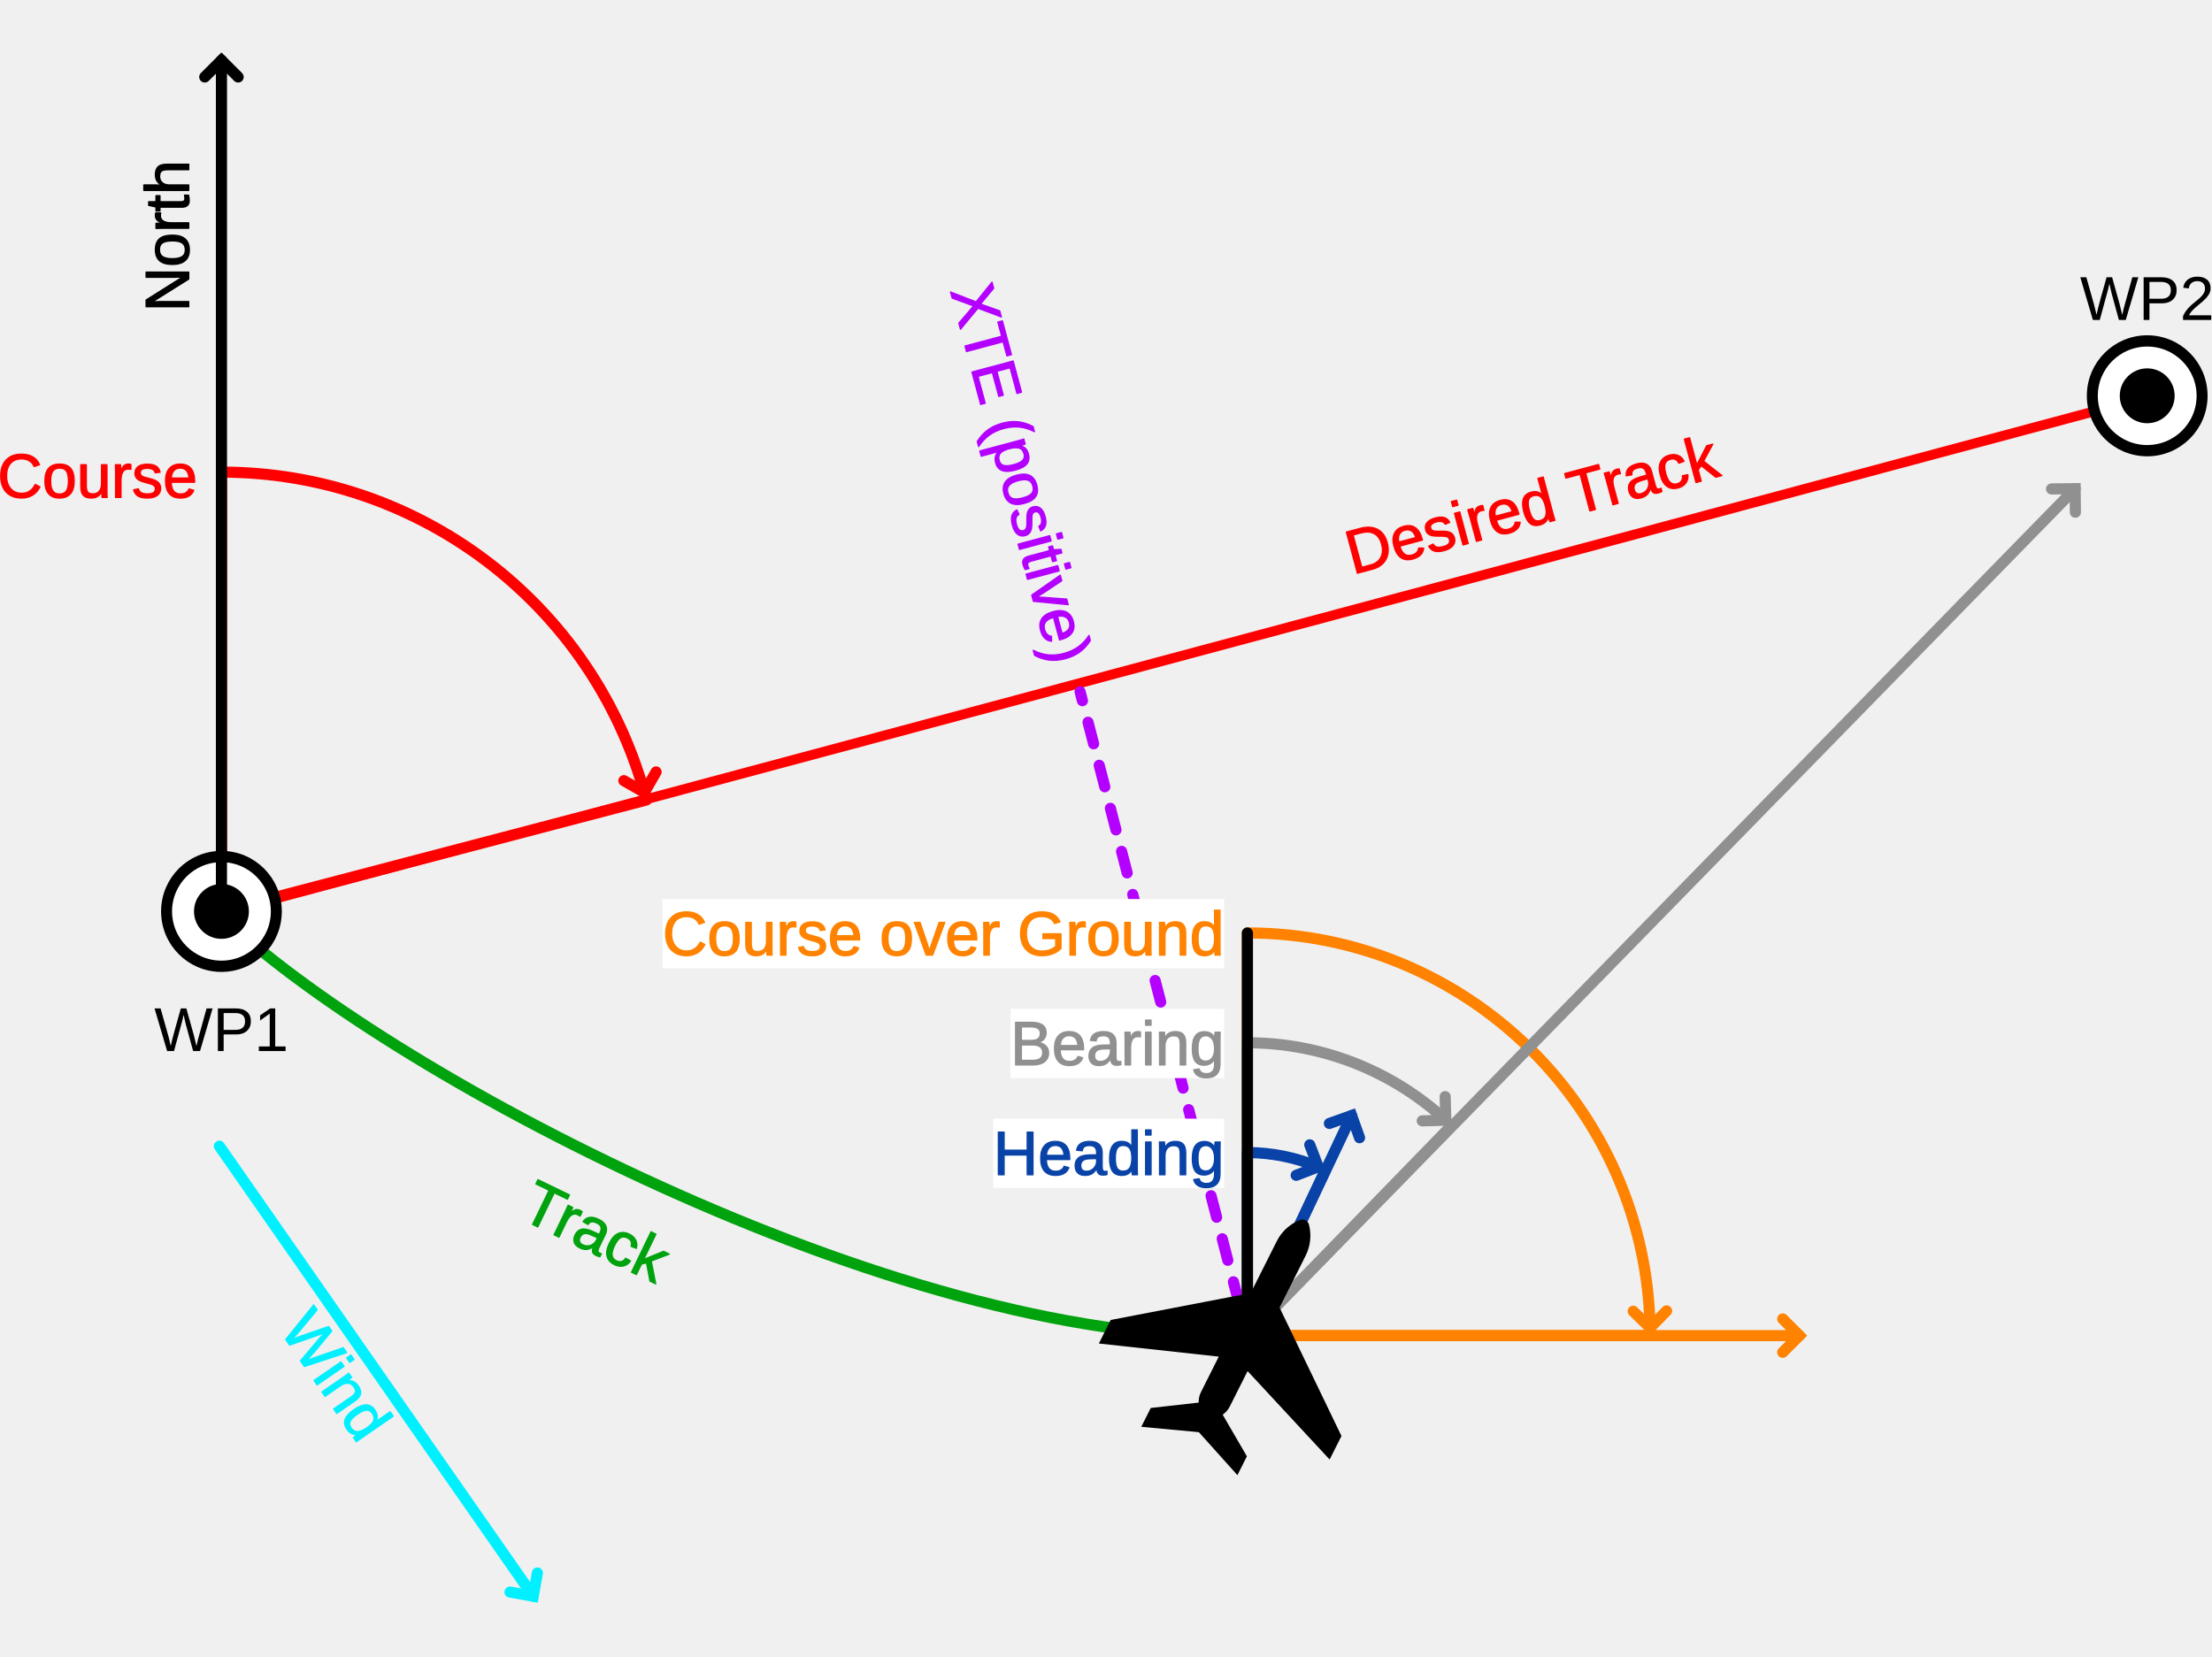
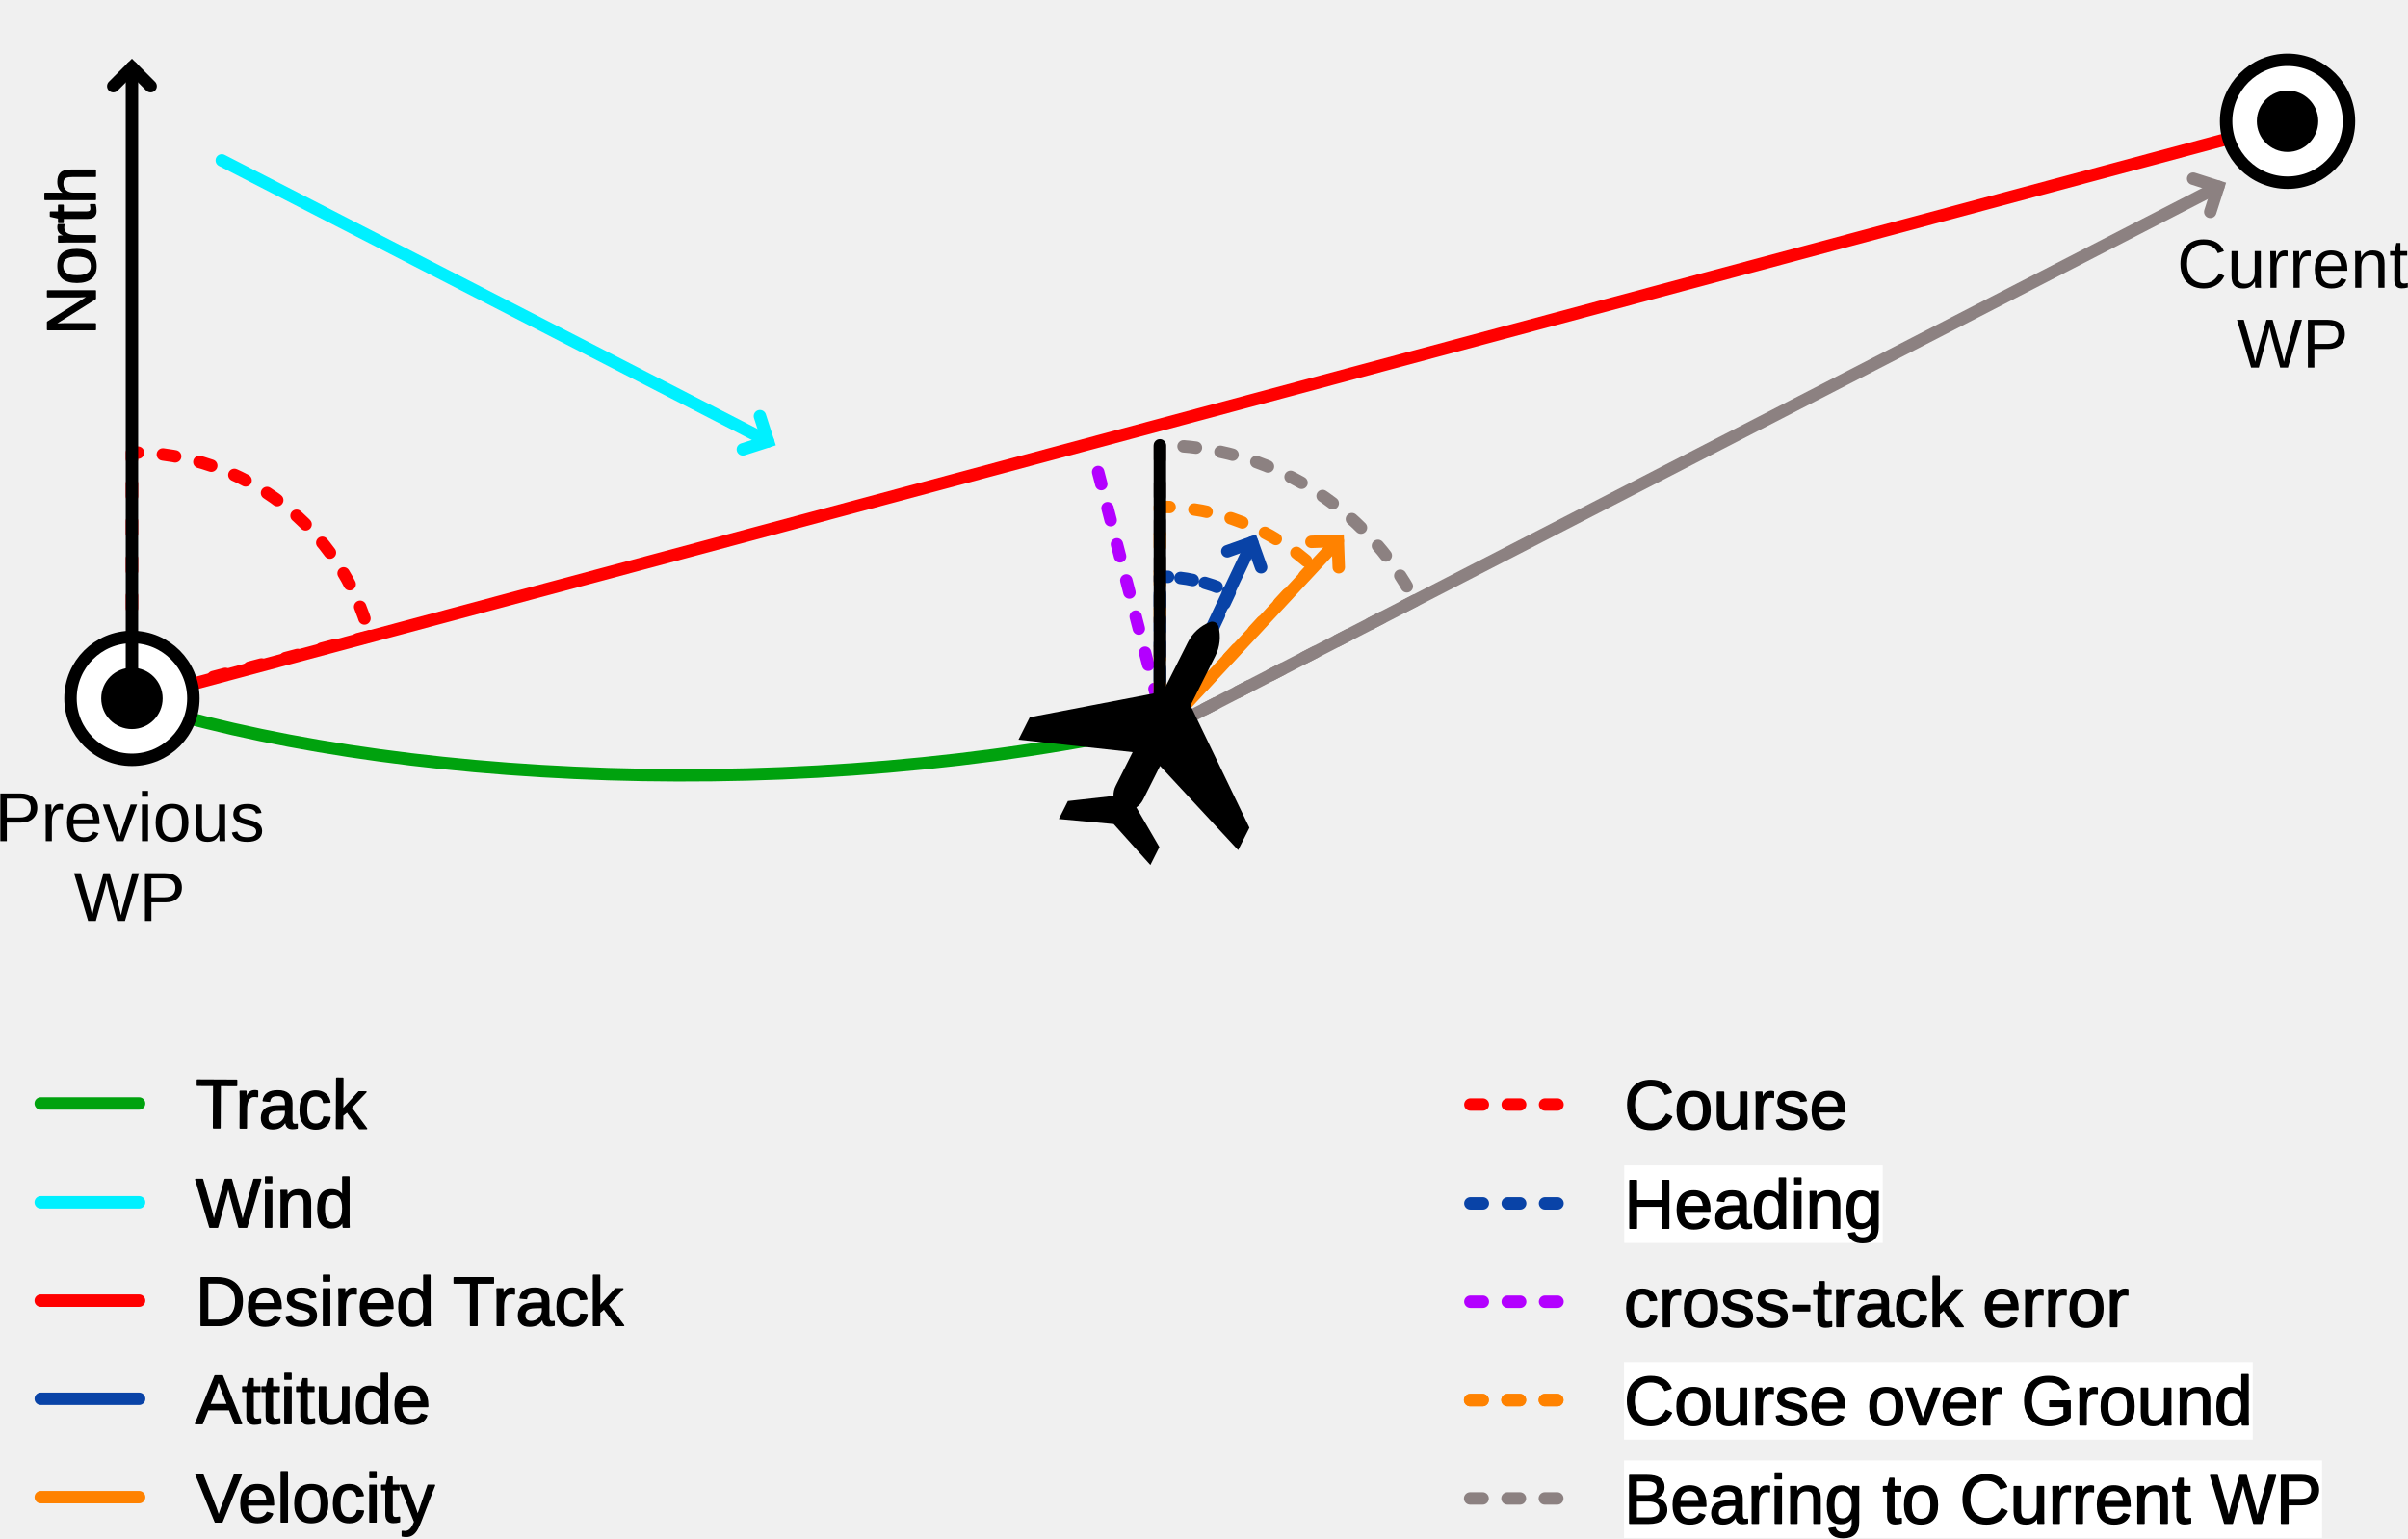
- <svg xmlns="http://www.w3.org/2000/svg" width="100%" height="100%" viewBox="0 0 1784 1336" version="1.1" xml:space="preserve" style="fill-rule:evenodd;clip-rule:evenodd;stroke-linecap:round;stroke-linejoin:round;stroke-miterlimit:1.5;">
-   <g transform="matrix(1,0,0,1,-298.6629,-254.9933)">
+ <svg xmlns="http://www.w3.org/2000/svg" width="100%" height="100%" viewBox="0 0 1735 1109" version="1.1" xml:space="preserve" style="fill-rule:evenodd;clip-rule:evenodd;stroke-linecap:round;stroke-linejoin:round;stroke-miterlimit:1.5;">
+   <path d="M93.408,505.059l1554.809,-416.61" style="fill:none;stroke:#f00;stroke-width:8.97px;" />
+   <path d="M834.077,505.059l-46.491,-178.961" style="fill:none;stroke:#b300ff;stroke-width:8.97px;stroke-linejoin:miter;stroke-dasharray:8.968,17.936,0,0,0,0;" />
+   <text x="1170.025px" y="955.933px" style="font-family:'ArialMT', 'Arial', sans-serif;font-size:50px;stroke:#000;stroke-width:1px;stroke-linecap:butt;stroke-miterlimit:2;">cross-track error</text>
+   <text x="1170.281px" y="813.426px" style="font-family:'ArialMT', 'Arial', sans-serif;font-size:50px;stroke:#000;stroke-width:1px;stroke-linecap:butt;stroke-miterlimit:2;">Course</text>
+   <text x="140.84px" y="955.158px" style="font-family:'ArialMT', 'Arial', sans-serif;font-size:50px;stroke:#000;stroke-width:1px;stroke-linecap:butt;stroke-miterlimit:2;">Desired <tspan x="326.119px 354.805px 371.456px " y="955.158px 955.158px 955.158px ">Tra</tspan>ck</text>
+   <path d="M266.442,458.327l-171.372,44.936l0,-177.165c80.539,0 150.944,54.324 171.372,132.229Z" style="fill:none;stroke:#f00;stroke-width:8.97px;stroke-dasharray:8.968,17.936,0,0,0,0;" />
+   <g transform="matrix(0.999988,0.004887,-0.004887,0.999988,-3.085112,1.720328)">
+     <text x="147.972px" y="810.216px" style="font-family:'ArialMT', 'Arial', sans-serif;font-size:50px;stroke:#000;stroke-width:1px;stroke-linecap:butt;stroke-miterlimit:2;">T<tspan x="176.659px 193.309px " y="810.216px 810.216px ">ra</tspan>ck</text>
+   </g>
+   <path d="M824.03,511.92l16.103,10.13l-10.13,16.103" style="fill:none;stroke:#00a20e;stroke-width:8.97px;stroke-linejoin:miter;stroke-miterlimit:10;" />
+   <path d="M93.408,505.059c184.255,59.631 486.964,75.465 746.725,16.991" style="fill:none;stroke:#00a20e;stroke-width:8.97px;" />
+   <g>
    <g>
-       <g transform="matrix(1.428054,-0.106352,-0.126901,1.03173,-80.30467,21.13627)">
-         <path d="M477.261,990.149L1539.873,695.888" style="fill:none;stroke:rgb(255,0,0);stroke-width:7.94px;" />
-       </g>
-       <path d="M1304.694,1332.331L1169.777,812.984" style="fill:none;stroke:rgb(179,0,255);stroke-width:8.97px;stroke-linejoin:miter;stroke-dasharray:8.968,17.936,8.968,0,0,0;" />
-       <g transform="matrix(0.258819,0.965926,-0.965926,0.258819,1404.669,-651.6549)">
-         <text x="1014.243px" y="623.472px" style="font-family:'ArialMT', 'Arial', sans-serif;font-size:50px;fill:rgb(179,0,255);stroke:rgb(179,0,255);stroke-width:1px;stroke-linecap:butt;stroke-miterlimit:2;">XTE (positive)</text>
-       </g>
-       <g transform="matrix(1,-0,0,1,-470.1277,-111.4594)">
-         <text x="766.8px" y="767.712px" style="font-family:'ArialMT', 'Arial', sans-serif;font-size:50px;fill:rgb(255,0,0);stroke:rgb(255,0,0);stroke-width:1px;stroke-linecap:butt;stroke-miterlimit:2;">Course</text>
-       </g>
-       <g transform="matrix(0.965926,-0.258819,0.258819,0.965926,-89.54661,132.3687)">
-         <text x="1276.918px" y="948.912px" style="font-family:'ArialMT', 'Arial', sans-serif;font-size:50px;fill:rgb(255,0,0);stroke:rgb(255,0,0);stroke-width:1px;stroke-linecap:butt;stroke-miterlimit:2;">Desired <tspan x="1462.196px 1490.882px 1507.533px " y="948.912px 948.912px 948.912px ">Tra</tspan>ck</text>
-       </g>
-       <g transform="matrix(2.600372,0,0,3.209224,-524.5685,-1210.56)">
-         <g transform="matrix(0.38456,-0,-0,0.311602,316.5821,456.6693)">
-           <path d="M529.134,622.655L519.679,639.164L503.171,629.709" style="fill:none;stroke:rgb(255,0,0);stroke-width:8.97px;stroke-linejoin:miter;stroke-miterlimit:10;" />
-           <path d="M521.342,645.283L178.598,735.156L178.598,380.825C337.559,380.825 476.781,486.635 519.679,639.164" style="fill:none;stroke:rgb(255,0,0);stroke-width:8.97px;" />
+       <circle cx="95.071" cy="503.264" r="44.264" style="fill:#fff;stroke:#000;stroke-width:8.97px;" />
+       <circle cx="95.071" cy="503.264" r="22.132" />
+     </g>
+     <g transform="matrix(1,0,0,1,-572.1058,-221.9635)">
+       <text x="568.248px" y="828.122px" style="font-family:'ArialMT', 'Arial', sans-serif;font-size:50px;">Previous</text>
+       <text x="625.243px" y="885.617px" style="font-family:'ArialMT', 'Arial', sans-serif;font-size:50px;">WP</text>
+     </g>
+   </g>
+   <g>
+     <g>
+       <g>
+         <g>
+           <circle cx="1648.217" cy="87.366" r="44.264" style="fill:#fff;stroke:#000;stroke-width:8.97px;" />
+           <circle cx="1648.217" cy="87.366" r="22.132" />
        </g>
      </g>
    </g>
-     <g>
-       <g transform="matrix(0.900501,0.434854,-0.434854,0.900501,872.7607,-280.9005)">
-         <text x="519.416px" y="1434.834px" style="font-family:'ArialMT', 'Arial', sans-serif;font-size:50px;fill:rgb(0,162,14);stroke:rgb(0,162,14);stroke-width:1px;stroke-linecap:butt;stroke-miterlimit:2;">T<tspan x="548.103px 564.753px " y="1434.834px 1434.834px ">ra</tspan>ck</text>
-       </g>
-       <g transform="matrix(1,-0,-0,1,298.6629,254.9933)">
-         <path d="M985.797,1064.557L999.693,1077.551L986.7,1091.447" style="fill:none;stroke:rgb(0,162,14);stroke-width:8.97px;stroke-linejoin:miter;stroke-miterlimit:10;" />
-         <path d="M176.936,736.952C305.198,862.16 723.03,1085.031 999.693,1077.551" style="fill:none;stroke:rgb(0,162,14);stroke-width:8.97px;" />
-       </g>
+     <g transform="matrix(1,0,0,1,998.3284,-623.0624)">
+       <text x="570.165px" y="830.453px" style="font-family:'ArialMT', 'Arial', sans-serif;font-size:50px;">Current</text>
+       <text x="613.256px" y="887.948px" style="font-family:'ArialMT', 'Arial', sans-serif;font-size:50px;">WP</text>
    </g>
-     <g transform="matrix(1,0,0,1,-146.9627,87.93597)">
-       <g transform="matrix(0.74954,0,0,0.74954,109.4404,171.5642)">
-         <g transform="matrix(0.720559,0,0,0.740608,188.8798,484.2214)">
-           <ellipse cx="691.018" cy="662.396" rx="81.957" ry="79.739" style="fill:white;stroke:black;stroke-width:16.38px;" />
-         </g>
-         <g transform="matrix(0.594984,0,0,0.537065,280.3649,546.6949)">
-           <ellipse cx="683.101" cy="797.114" rx="49.627" ry="54.979" />
-         </g>
-       </g>
-       <g transform="matrix(1,0,0,1,-0.000005,178.3184)">
-         <text x="570.049px" y="836.558px" style="font-family:'ArialMT', 'Arial', sans-serif;font-size:50px;">WP1</text>
-       </g>
-     </g>
-     <g transform="matrix(1,0,0,1,1406.184,-327.9617)">
-       <g transform="matrix(0.74954,0,0,0.74954,149.118,171.5642)">
-         <g>
-           <g transform="matrix(1,0,0,1,-52.93598,0)">
-             <g transform="matrix(0.720559,0,0,0.740608,188.8798,484.2214)">
-               <ellipse cx="691.018" cy="662.396" rx="81.957" ry="79.739" style="fill:white;stroke:black;stroke-width:16.38px;" />
-             </g>
-             <g transform="matrix(0.594984,0,0,0.537065,280.3649,546.6949)">
-               <ellipse cx="683.101" cy="797.114" rx="49.627" ry="54.979" />
-             </g>
-           </g>
-         </g>
-       </g>
-       <g transform="matrix(1,0,0,1,-0,4.464065)">
-         <text x="570.049px" y="836.558px" style="font-family:'ArialMT', 'Arial', sans-serif;font-size:50px;">WP2</text>
-       </g>
-     </g>
-     <g transform="matrix(1,0,0,1,-483.4517,-21.02953)">
-       <g transform="matrix(0,-1,1,0,167.2542,1248.159)">
-         <text x="720.634px" y="767.09px" style="font-family:'ArialMT', 'Arial', sans-serif;font-size:50px;stroke:black;stroke-width:1px;stroke-linecap:butt;stroke-miterlimit:2;">North</text>
-       </g>
-       <g transform="matrix(0,-5.038384,0.980451,-0,149.5874,5547.9)">
-         <path d="M900.075,827.298L1037.947,827.298" style="fill:none;" />
-         <g transform="matrix(-0,1.019938,-0.198476,0,1046.343,645.1388)">
-           <path d="M165.146,62.096L178.598,48.644L192.051,62.096" style="fill:none;stroke:black;stroke-width:8.97px;stroke-linejoin:miter;stroke-miterlimit:10;" />
-           <path d="M178.598,736.952L178.598,48.644" style="fill:none;stroke:black;stroke-width:8.97px;" />
-         </g>
-       </g>
+   </g>
+   <g>
+     <g transform="matrix(0,-1,1,0,-1677.198,280.4216)">
+       <text x="38.79px" y="1745.9px" style="font-family:'ArialMT', 'Arial', sans-serif;font-size:50px;stroke:#000;stroke-width:1px;stroke-linecap:butt;stroke-miterlimit:2;">North</text>
    </g>
    <g>
-       <g>
-         <path d="M1304.694,1332.331L1756.237,1332.331" style="fill:none;" />
-         <g transform="matrix(1,-0,-0,1,298.6629,254.9933)">
-           <path d="M1437.781,1063.886L1451.233,1077.338L1437.781,1090.79" style="fill:none;stroke:rgb(255,130,0);stroke-width:8.97px;stroke-linejoin:miter;stroke-miterlimit:10;" />
-           <path d="M1006.031,1077.338L1451.233,1077.338" style="fill:none;stroke:rgb(255,130,0);stroke-width:8.97px;" />
-         </g>
-       </g>
-       <g transform="matrix(1.181294,0,0,1.255214,-222.9571,-339.2825)">
-         <g transform="matrix(0.846529,-0,-0,0.796677,441.5666,473.4459)">
-           <path d="M1344.097,1057.416L1330.774,1070.997L1317.193,1057.674" style="fill:none;stroke:rgb(255,130,0);stroke-width:8.97px;stroke-linejoin:miter;stroke-miterlimit:10;" />
-           <path d="M1330.834,1077.338L1006.031,1077.338L1006.031,752.535C1183.296,752.535 1327.395,894.539 1330.774,1070.997" style="fill:none;stroke:rgb(255,130,0);stroke-width:8.97px;" />
-         </g>
-       </g>
-       <g transform="matrix(5.991988,0,0,0.414767,-6227.346,560.8326)">
-         <g transform="matrix(0.16689,0,0,2.410992,972.8276,-1430.118)">
-           <rect x="1231.165" y="1012.493" width="453.003" height="55.859" style="fill:white;" />
-         </g>
-         <g transform="matrix(0.16689,0,0,2.410992,972.8276,-1430.118)">
-           <text x="1231.165px" y="1057.757px" style="font-family:'ArialMT', 'Arial', sans-serif;font-size:50px;fill:rgb(255,130,0);stroke:rgb(255,130,0);stroke-width:1px;stroke-linecap:butt;stroke-miterlimit:2;">Course over Ground</text>
-         </g>
-       </g>
+       <path d="M95.071,505.059l0,-462.757" style="fill:none;" />
+       <path d="M81.618,62.096l13.452,-13.452l13.452,13.452" style="fill:none;stroke:#000;stroke-width:8.97px;stroke-linejoin:miter;stroke-miterlimit:10;" />
+       <path d="M95.071,505.059l0,-456.415" style="fill:none;stroke:#000;stroke-width:8.97px;" />
    </g>
+   </g>
+   <g>
+     <g>
+       <path d="M835.706,527.602l768.248,-395.972" style="fill:none;" />
+       <path d="M1580.196,128.741l18.12,5.794l-5.794,18.12" style="fill:none;stroke:#8c8181;stroke-width:8.97px;stroke-linejoin:miter;stroke-miterlimit:10;" />
+       <path d="M835.706,527.602c0,0 692.898,-357.135 762.611,-393.067" style="fill:none;stroke:#8c8181;stroke-width:8.97px;stroke-linejoin:miter;" />
+     </g>
+     <path d="M1019.407,432.862l-183.701,94.741l0,-206.693c77.359,0 148.243,43.198 183.701,111.952Z" style="fill:none;stroke:#8c8181;stroke-width:8.97px;stroke-dasharray:8.968,17.936,0,0,0,0;" />
+   </g>
+   <g>
+     <g>
+       <path d="M835.706,527.602l132.519,-142.495" style="fill:none;" />
+       <path d="M944.895,390.441l19.012,-0.69l0.69,19.012" style="fill:none;stroke:#ff8200;stroke-width:8.97px;stroke-linejoin:miter;stroke-miterlimit:10;" />
+       <path d="M835.706,527.602c0,0 105.394,-113.327 128.201,-137.851" style="fill:none;stroke:#ff8200;stroke-width:8.97px;" />
+     </g>
+     <path d="M946.007,408.405l-110.301,119.197l0,-162.402c40.895,0 80.285,15.429 110.301,43.204Z" style="fill:none;stroke:#ff8200;stroke-width:8.97px;stroke-dasharray:8.968,17.936,0,0,0,0;" />
+   </g>
+   <g transform="matrix(5.991988,0,0,0.558676,-5826.759,407.2223)">
+     <g transform="matrix(0.16689,0,0,1.789947,972.8276,-800.6552)">
+       <rect x="1167.705" y="1021.62" width="453.003" height="55.859" style="fill:#fff;" />
+     </g>
+     <g transform="matrix(0.16689,0,0,1.789947,972.8276,-800.6552)">
+       <text x="1167.705px" y="1066.884px" style="font-family:'ArialMT', 'Arial', sans-serif;font-size:50px;stroke:#000;stroke-width:1px;stroke-linecap:butt;stroke-miterlimit:2;">Course over Ground</text>
+     </g>
+   </g>
+   <g transform="matrix(5.991988,0,0,0.558676,-5826.759,478.0885)">
+     <g transform="matrix(0.16689,0,0,1.789947,972.8276,-800.6552)">
+       <rect x="1167.705" y="1021.62" width="502.979" height="55.859" style="fill:#fff;" />
+     </g>
+     <g transform="matrix(0.16689,0,0,1.789947,972.8276,-800.6552)">
+       <text x="1167.705px" y="1066.884px" style="font-family:'ArialMT', 'Arial', sans-serif;font-size:50px;stroke:#000;stroke-width:1px;stroke-linecap:butt;stroke-miterlimit:2;">Bearing to Current WP</text>
+     </g>
+   </g>
+   <g>
+     <g>
+       <path d="M835.053,532.745l69.899,-147.638" style="fill:none;" />
+       <path d="M884.324,397.241l17.915,-6.402l6.402,17.915" style="fill:none;stroke:#0943a7;stroke-width:8.97px;stroke-linejoin:miter;stroke-miterlimit:10;" />
+       <path d="M835.053,532.745c0,0 54.31,-114.711 67.186,-141.906" style="fill:none;stroke:#0943a7;stroke-width:8.97px;" />
+     </g>
+     <path d="M886.049,426.759l-50.328,106.851l0,-118.11c17.401,0 34.586,3.845 50.328,11.259Z" style="fill:none;stroke:#0943a7;stroke-width:8.97px;stroke-dasharray:8.968,8.968;" />
+   </g>
+   <g transform="matrix(2.406954,0,0,0.558676,-1640.332,265.49)">
+     <g transform="matrix(0.415463,0,0,1.789947,682.5672,-800.6552)">
+       <rect x="1167.705" y="1021.62" width="186.255" height="55.859" style="fill:#fff;" />
+     </g>
+     <g transform="matrix(0.415463,0,0,1.789947,682.5672,-800.6552)">
+       <text x="1167.705px" y="1066.884px" style="font-family:'ArialMT', 'Arial', sans-serif;font-size:50px;stroke:#000;stroke-width:1px;stroke-linecap:butt;stroke-miterlimit:2;">Heading</text>
+     </g>
+   </g>
+   <g>
+     <path d="M159.819,115.576l399.177,205.333" style="fill:none;" />
+     <path d="M547.547,299.893l5.809,18.116l-18.116,5.809" style="fill:none;stroke:#00f0ff;stroke-width:8.97px;stroke-linejoin:miter;stroke-miterlimit:10;" />
+     <path d="M159.819,115.576c0,0 345.034,177.483 393.537,202.433" style="fill:none;stroke:#00f0ff;stroke-width:8.97px;" />
+   </g>
+   <text x="140.84px" y="884.292px" style="font-family:'ArialMT', 'Arial', sans-serif;font-size:50px;stroke:#000;stroke-width:1px;stroke-linecap:butt;stroke-miterlimit:2;">Wind</text>
+   <path d="M835.721,527.594l-0.015,-206.685" style="fill:none;stroke:#000;stroke-width:8.97px;" />
+   <clipPath id="_clip1">
+     <polygon points="796.358,408.667 954.641,488.254 875.054,646.537 716.771,566.95 796.358,408.667 " />
+   </clipPath>
+   <g clip-path="url(#_clip1)">
    <g>
      <g>
-         <path d="M1304.694,1332.331L1976.7,644.62" style="fill:none;" />
-         <g transform="matrix(1,-0,-0,1,298.6629,254.9933)">
-           <path d="M1654.582,394.382L1673.605,394.163L1673.824,413.186" style="fill:none;stroke:rgb(144,144,144);stroke-width:8.97px;stroke-linejoin:miter;stroke-miterlimit:10;" />
-           <path d="M1006.031,1077.338C1006.031,1077.338 1615.521,453.604 1673.605,394.163" style="fill:none;stroke:rgb(144,144,144);stroke-width:8.97px;" />
-         </g>
-       </g>
-       <g transform="matrix(0.859123,0,0,0.912883,193.675,116.6121)">
-         <g transform="matrix(1.163978,-0,-0,1.095431,122.2035,151.587)">
-           <path d="M1165.533,884.565L1166.06,903.582L1147.043,904.108" style="fill:none;stroke:rgb(144,144,144);stroke-width:8.97px;stroke-linejoin:miter;stroke-miterlimit:10;" />
-           <path d="M1170.666,907.94L1006.031,1077.338L1006.031,841.117C1065.398,841.117 1122.506,863.467 1166.06,903.582" style="fill:none;stroke:rgb(144,144,144);stroke-width:8.97px;" />
-         </g>
-       </g>
-       <g transform="matrix(3.027273,0,0,0.414767,-2509.896,649.4153)">
-         <g transform="matrix(0.33033,0,0,2.410992,781.9769,-1430.118)">
-           <rect x="1256.294" y="1012.493" width="172.339" height="55.859" style="fill:white;" />
-         </g>
-         <g transform="matrix(0.33033,0,0,2.410992,781.9769,-1430.118)">
-           <text x="1256.294px" y="1057.757px" style="font-family:'ArialMT', 'Arial', sans-serif;font-size:50px;fill:rgb(144,144,144);stroke:rgb(144,144,144);stroke-width:1px;stroke-linecap:butt;stroke-miterlimit:2;">Bearing</text>
-         </g>
-       </g>
-     </g>
-     <g>
-       <g transform="matrix(1.006098,-0.008205,-0.008205,1.011041,2.976142,-4.004596)">
-         <path d="M1304.694,1332.331L1389.464,1151.752" style="fill:none;" />
-         <g transform="matrix(0.994005,0.008067,0.008067,0.989145,296.0034,258.5718)">
-           <path d="M1072.171,906.203L1090.086,899.801L1096.488,917.716" style="fill:none;stroke:rgb(9,67,167);stroke-width:8.97px;stroke-linejoin:miter;stroke-miterlimit:10;" />
-           <path d="M1006.031,1077.338C1006.031,1077.338 1075.394,930.833 1090.086,899.801" style="fill:none;stroke:rgb(9,67,167);stroke-width:8.97px;" />
-         </g>
-       </g>
-       <g transform="matrix(0.536952,0,0,0.570552,610.3072,572.5067)">
-         <g transform="matrix(1.862365,-0,-0,1.75269,-580.3952,-556.5024)">
-           <path d="M1056.327,923.436L1063.147,941.196L1045.388,948.016" style="fill:none;stroke:rgb(9,67,167);stroke-width:8.97px;stroke-linejoin:miter;stroke-miterlimit:10;" />
-           <path d="M1068.941,943.774L1006.031,1077.338L1006.031,929.7C1025.665,929.7 1045.081,933.616 1063.147,941.196" style="fill:none;stroke:rgb(9,67,167);stroke-width:8.97px;" />
-         </g>
-       </g>
-       <g transform="matrix(2.406954,0,0,0.414767,-1732.08,737.9979)">
-         <g transform="matrix(0.415463,0,0,2.410992,682.5672,-1430.118)">
-           <rect x="1188.911" y="1012.493" width="186.255" height="55.859" style="fill:white;" />
-         </g>
-         <g transform="matrix(0.415463,0,0,2.410992,682.5672,-1430.118)">
-           <text x="1188.911px" y="1057.757px" style="font-family:'ArialMT', 'Arial', sans-serif;font-size:50px;fill:rgb(9,67,167);stroke:rgb(9,67,167);stroke-width:1px;stroke-linecap:butt;stroke-miterlimit:2;">Heading</text>
-         </g>
-       </g>
-     </g>
-     <g transform="matrix(0.893419,0.449224,-0.449224,0.893419,1304.694,1332.331)">
-       <g transform="matrix(1,0,0,1,-104.1667,-104.1667)">
-         <clipPath id="_clip1">
-           <rect x="0" y="0" width="208.333" height="208.333" />
-         </clipPath>
-         <g clip-path="url(#_clip1)">
-           <g transform="matrix(4.166667,0,0,4.166667,0,0)">
-             <g transform="matrix(1,0,0,1,0,2)">
-               <g>
-                 <g>
-                   <g>
-                     <path d="M25.99,-1.56C25.74,-1.84 25.38,-2 25,-2C24.62,-2 24.26,-1.84 24.01,-1.55C22.63,0.02 21.87,2.02 21.87,4.09L21.87,15.35L0,32.18L0,37.28L21.88,29.12L21.88,36.77C21.88,37.49 22.05,38.18 22.4,38.82L14.58,43.92L14.58,48L25,43.92L35.41,48L35.41,43.92L27.6,38.82C27.95,38.19 28.12,37.49 28.12,36.77L28.12,29.12L50,37.28L50,32.18L28.12,15.35L28.12,4.09C28.12,2.02 27.36,0.01 25.99,-1.56" style="fill-rule:nonzero;" />
-                   </g>
-                 </g>
-               </g>
+         <g>
+           <g>
+             <g>
+               <path d="M877.933,451.429c-0.346,-1.284 -1.231,-2.364 -2.434,-2.969c-1.203,-0.605 -2.597,-0.671 -3.85,-0.151c-6.868,2.773 -12.457,7.895 -15.752,14.448l-17.923,35.645l-96.022,18.467l-8.118,16.145l82.253,8.995l-12.177,24.217c-1.146,2.279 -1.706,4.734 -1.617,7.317l-32.873,3.697l-6.494,12.916l39.48,3.67l26.46,29.486l6.494,-12.916l-16.606,-28.576c2.111,-1.437 3.763,-3.383 4.909,-5.662l12.177,-24.217l56.276,60.659l8.118,-16.145l-42.476,-88.105l17.923,-35.645c3.295,-6.553 4.088,-14.126 2.25,-21.276" style="fill-rule:nonzero;" />
            </g>
          </g>
        </g>
      </g>
    </g>
-     <g>
-       <g>
-         <path d="M475.599,1179.525L732.35,1547.741" style="fill:none;" />
-         <g transform="matrix(1,-0,-0,1,298.6629,254.9933)">
-           <path d="M433.4,1268.817L430.06,1287.546L411.331,1284.205" style="fill:none;stroke:rgb(0,240,255);stroke-width:8.97px;stroke-linejoin:miter;stroke-miterlimit:10;" />
-           <path d="M176.936,924.532C176.936,924.532 398.862,1242.804 430.06,1287.546" style="fill:none;stroke:rgb(0,240,255);stroke-width:8.97px;" />
-         </g>
-       </g>
-       <g transform="matrix(0.567676,0.823252,-0.823252,0.567676,1721.571,168.9705)">
-         <text x="272.994px" y="1643.872px" style="font-family:'ArialMT', 'Arial', sans-serif;font-size:50px;fill:rgb(0,240,255);stroke:rgb(0,240,255);stroke-width:1px;stroke-linecap:butt;stroke-miterlimit:2;">Wind</text>
-       </g>
-     </g>
-     <path d="M1304.694,1332.331L1304.694,1007.528" style="fill:none;stroke:black;stroke-width:8.97px;" />
  </g>
+   <path d="M29.353,795.142l70.866,0" style="fill:none;stroke:#00a20e;stroke-width:8.97px;stroke-linejoin:miter;" />
+   <path d="M1059.432,795.918l70.866,0" style="fill:none;stroke:#f00;stroke-width:8.97px;stroke-linejoin:miter;stroke-dasharray:8.968,17.936,0,0,0,0;" />
+   <path d="M1059.432,867.172l70.866,0" style="fill:none;stroke:#0943a7;stroke-width:8.97px;stroke-linejoin:miter;stroke-dasharray:8.968,17.936,0,0,0,0;" />
+   <path d="M1059.269,1008.904l70.866,0" style="fill:none;stroke:#ff8200;stroke-width:8.97px;stroke-linejoin:miter;stroke-dasharray:8.968,17.936,0,0,0,0;" />
+   <path d="M1059.269,1008.904l70.866,0" style="fill:none;stroke:#ff8200;stroke-width:8.97px;stroke-linejoin:miter;stroke-dasharray:8.968,17.936,0,0,0,0;" />
+   <path d="M1059.269,1079.77l70.866,0" style="fill:none;stroke:#8c8181;stroke-width:8.97px;stroke-linejoin:miter;stroke-dasharray:8.968,17.936,0,0,0,0;" />
+   <path d="M1059.432,938.038l70.866,0" style="fill:none;stroke:#b300ff;stroke-width:8.97px;stroke-linejoin:miter;stroke-dasharray:8.968,17.936,0,0,0,0;" />
+   <path d="M29.353,937.262l70.866,0" style="fill:none;stroke:#f00;stroke-width:8.97px;stroke-linejoin:miter;" />
+   <text x="140.813px" y="1025.867px" style="font-family:'ArialMT', 'Arial', sans-serif;font-size:50px;stroke:#000;stroke-width:1px;stroke-linecap:butt;stroke-miterlimit:2;">Attitude</text>
+   <path d="M29.382,1007.971l70.866,0" style="fill:none;stroke:#0943a7;stroke-width:8.97px;stroke-linejoin:miter;" />
+   <text x="140.869px" y="1096.733px" style="font-family:'ArialMT', 'Arial', sans-serif;font-size:50px;stroke:#000;stroke-width:1px;stroke-linecap:butt;stroke-miterlimit:2;">V<tspan x="171.46px 199.268px " y="1096.733px 1096.733px ">el</tspan>ocity</text>
+   <path d="M29.382,1078.838l70.866,0" style="fill:none;stroke:#ff8200;stroke-width:8.97px;stroke-linejoin:miter;" />
+   <path d="M29.353,866.396l70.866,0" style="fill:none;stroke:#00f0ff;stroke-width:8.97px;stroke-linejoin:miter;" />
</svg>
